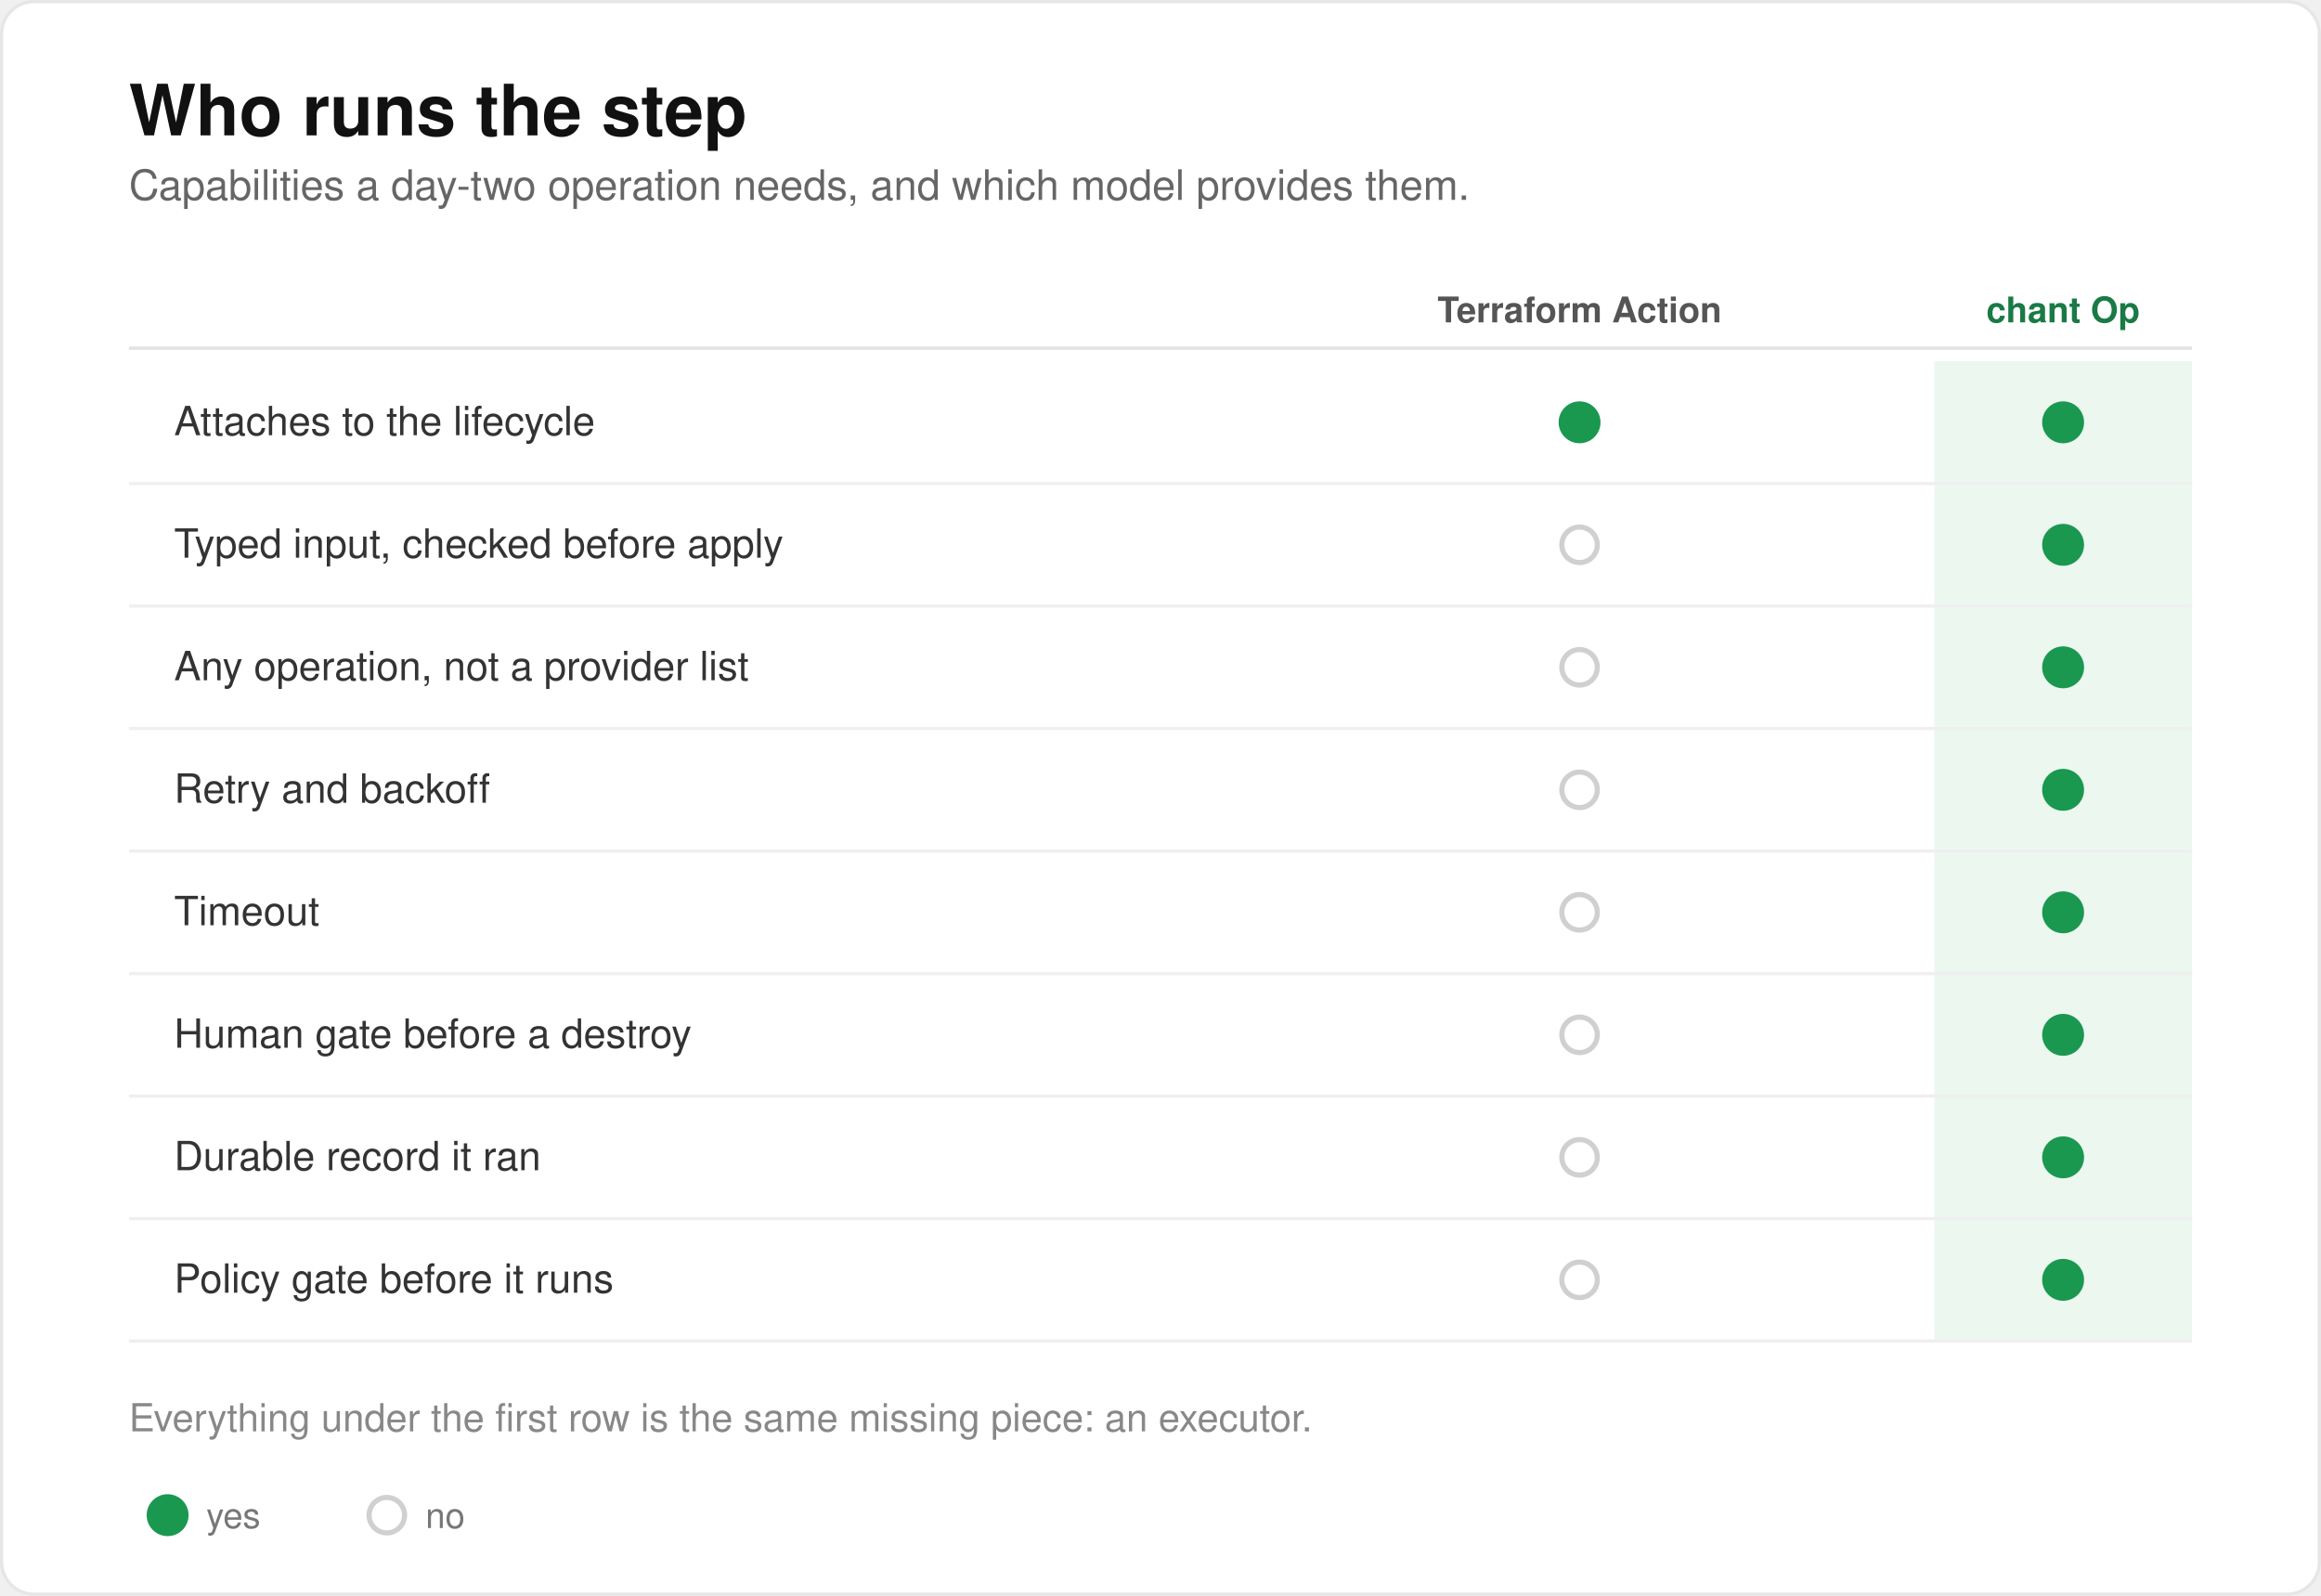
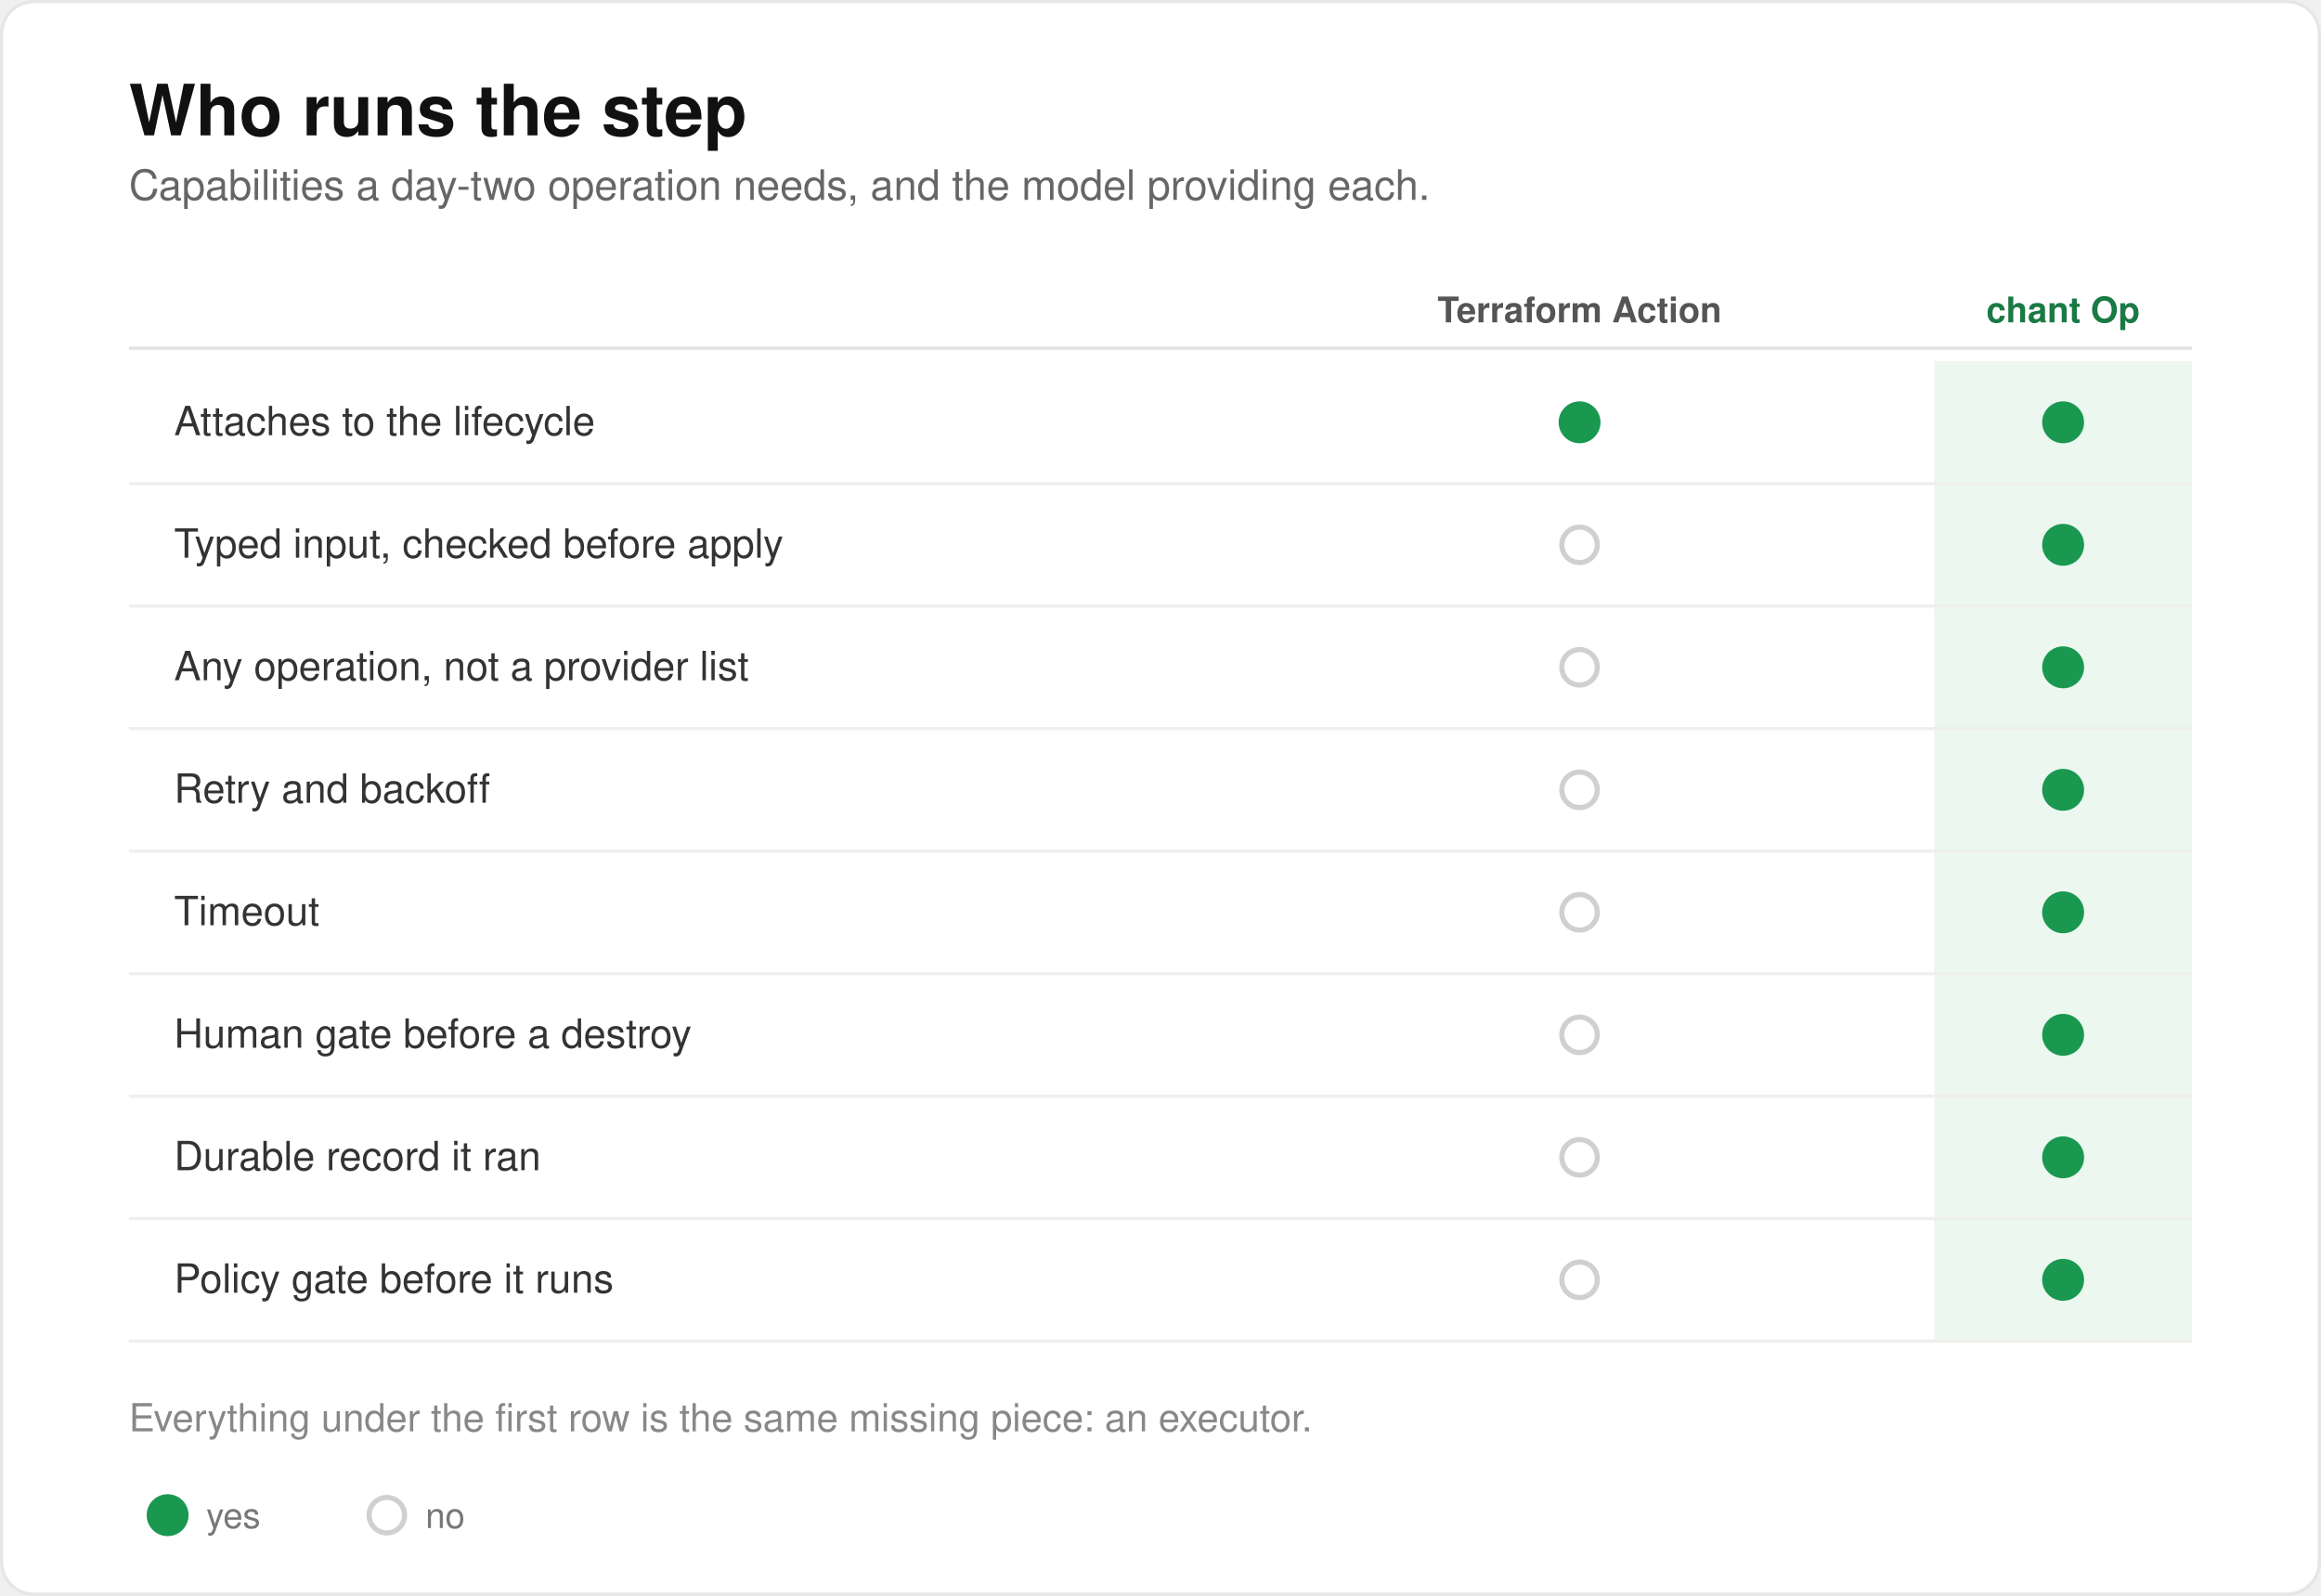
<svg xmlns="http://www.w3.org/2000/svg" viewBox="0 0 720 495" font-family="-apple-system, Segoe UI, Helvetica, Arial, sans-serif">
  <rect x="0.5" y="0.5" width="719" height="494" rx="10" fill="#ffffff" stroke="#e6e6e6" />
  <text x="40" y="42" font-size="22" font-weight="700" fill="#111">Who runs the step</text>
-   <text x="40" y="62" font-size="13" fill="#666">Capabilities a day-two operation needs, and which model provides them.</text>
+   <text x="40" y="62" font-size="13" fill="#666">Capabilities a day-two operation needs, and the model providing each.</text>
  <text x="490" y="100" font-size="11" font-weight="700" fill="#555" text-anchor="middle">Terraform Action</text>
  <text x="640" y="100" font-size="11" font-weight="700" fill="#1a7a45" text-anchor="middle">chant Op</text>
  <rect x="600" y="112" width="80" height="304" fill="#ecf7f0" />
  <line x1="40" y1="108" x2="680" y2="108" stroke="#e2e2e2" stroke-width="1" />
  <text x="54" y="135" font-size="12.5" fill="#333">Attaches to the lifecycle</text>
  <circle cx="490" cy="131" r="6.5" fill="#1a9850" />
  <circle cx="640" cy="131" r="6.5" fill="#1a9850" />
  <line x1="40" y1="150" x2="680" y2="150" stroke="#efefef" stroke-width="1" />
  <text x="54" y="173" font-size="12.5" fill="#333">Typed input, checked before apply</text>
  <circle cx="490" cy="169" r="5.5" fill="none" stroke="#d0d0d0" stroke-width="1.6" />
  <circle cx="640" cy="169" r="6.5" fill="#1a9850" />
  <line x1="40" y1="188" x2="680" y2="188" stroke="#efefef" stroke-width="1" />
  <text x="54" y="211" font-size="12.5" fill="#333">Any operation, not a provider list</text>
  <circle cx="490" cy="207" r="5.5" fill="none" stroke="#d0d0d0" stroke-width="1.6" />
  <circle cx="640" cy="207" r="6.5" fill="#1a9850" />
  <line x1="40" y1="226" x2="680" y2="226" stroke="#efefef" stroke-width="1" />
  <text x="54" y="249" font-size="12.5" fill="#333">Retry and backoff</text>
  <circle cx="490" cy="245" r="5.5" fill="none" stroke="#d0d0d0" stroke-width="1.6" />
  <circle cx="640" cy="245" r="6.5" fill="#1a9850" />
  <line x1="40" y1="264" x2="680" y2="264" stroke="#efefef" stroke-width="1" />
  <text x="54" y="287" font-size="12.5" fill="#333">Timeout</text>
  <circle cx="490" cy="283" r="5.5" fill="none" stroke="#d0d0d0" stroke-width="1.6" />
  <circle cx="640" cy="283" r="6.5" fill="#1a9850" />
  <line x1="40" y1="302" x2="680" y2="302" stroke="#efefef" stroke-width="1" />
  <text x="54" y="325" font-size="12.5" fill="#333">Human gate before a destroy</text>
  <circle cx="490" cy="321" r="5.5" fill="none" stroke="#d0d0d0" stroke-width="1.6" />
  <circle cx="640" cy="321" r="6.5" fill="#1a9850" />
  <line x1="40" y1="340" x2="680" y2="340" stroke="#efefef" stroke-width="1" />
  <text x="54" y="363" font-size="12.5" fill="#333">Durable record it ran</text>
  <circle cx="490" cy="359" r="5.5" fill="none" stroke="#d0d0d0" stroke-width="1.6" />
  <circle cx="640" cy="359" r="6.5" fill="#1a9850" />
  <line x1="40" y1="378" x2="680" y2="378" stroke="#efefef" stroke-width="1" />
  <text x="54" y="401" font-size="12.5" fill="#333">Policy gate before it runs</text>
  <circle cx="490" cy="397" r="5.5" fill="none" stroke="#d0d0d0" stroke-width="1.6" />
  <circle cx="640" cy="397" r="6.5" fill="#1a9850" />
  <line x1="40" y1="416" x2="680" y2="416" stroke="#efefef" stroke-width="1" />
  <text x="40" y="444" font-size="12" fill="#888">Everything under the first row is the same missing piece: an executor.</text>
  <circle cx="52" cy="470" r="6.5" fill="#1a9850" />
  <text x="64" y="474" font-size="11" fill="#777">yes</text>
  <circle cx="120" cy="470" r="5.5" fill="none" stroke="#d0d0d0" stroke-width="1.6" />
  <text x="132" y="474" font-size="11" fill="#777">no</text>
</svg>
